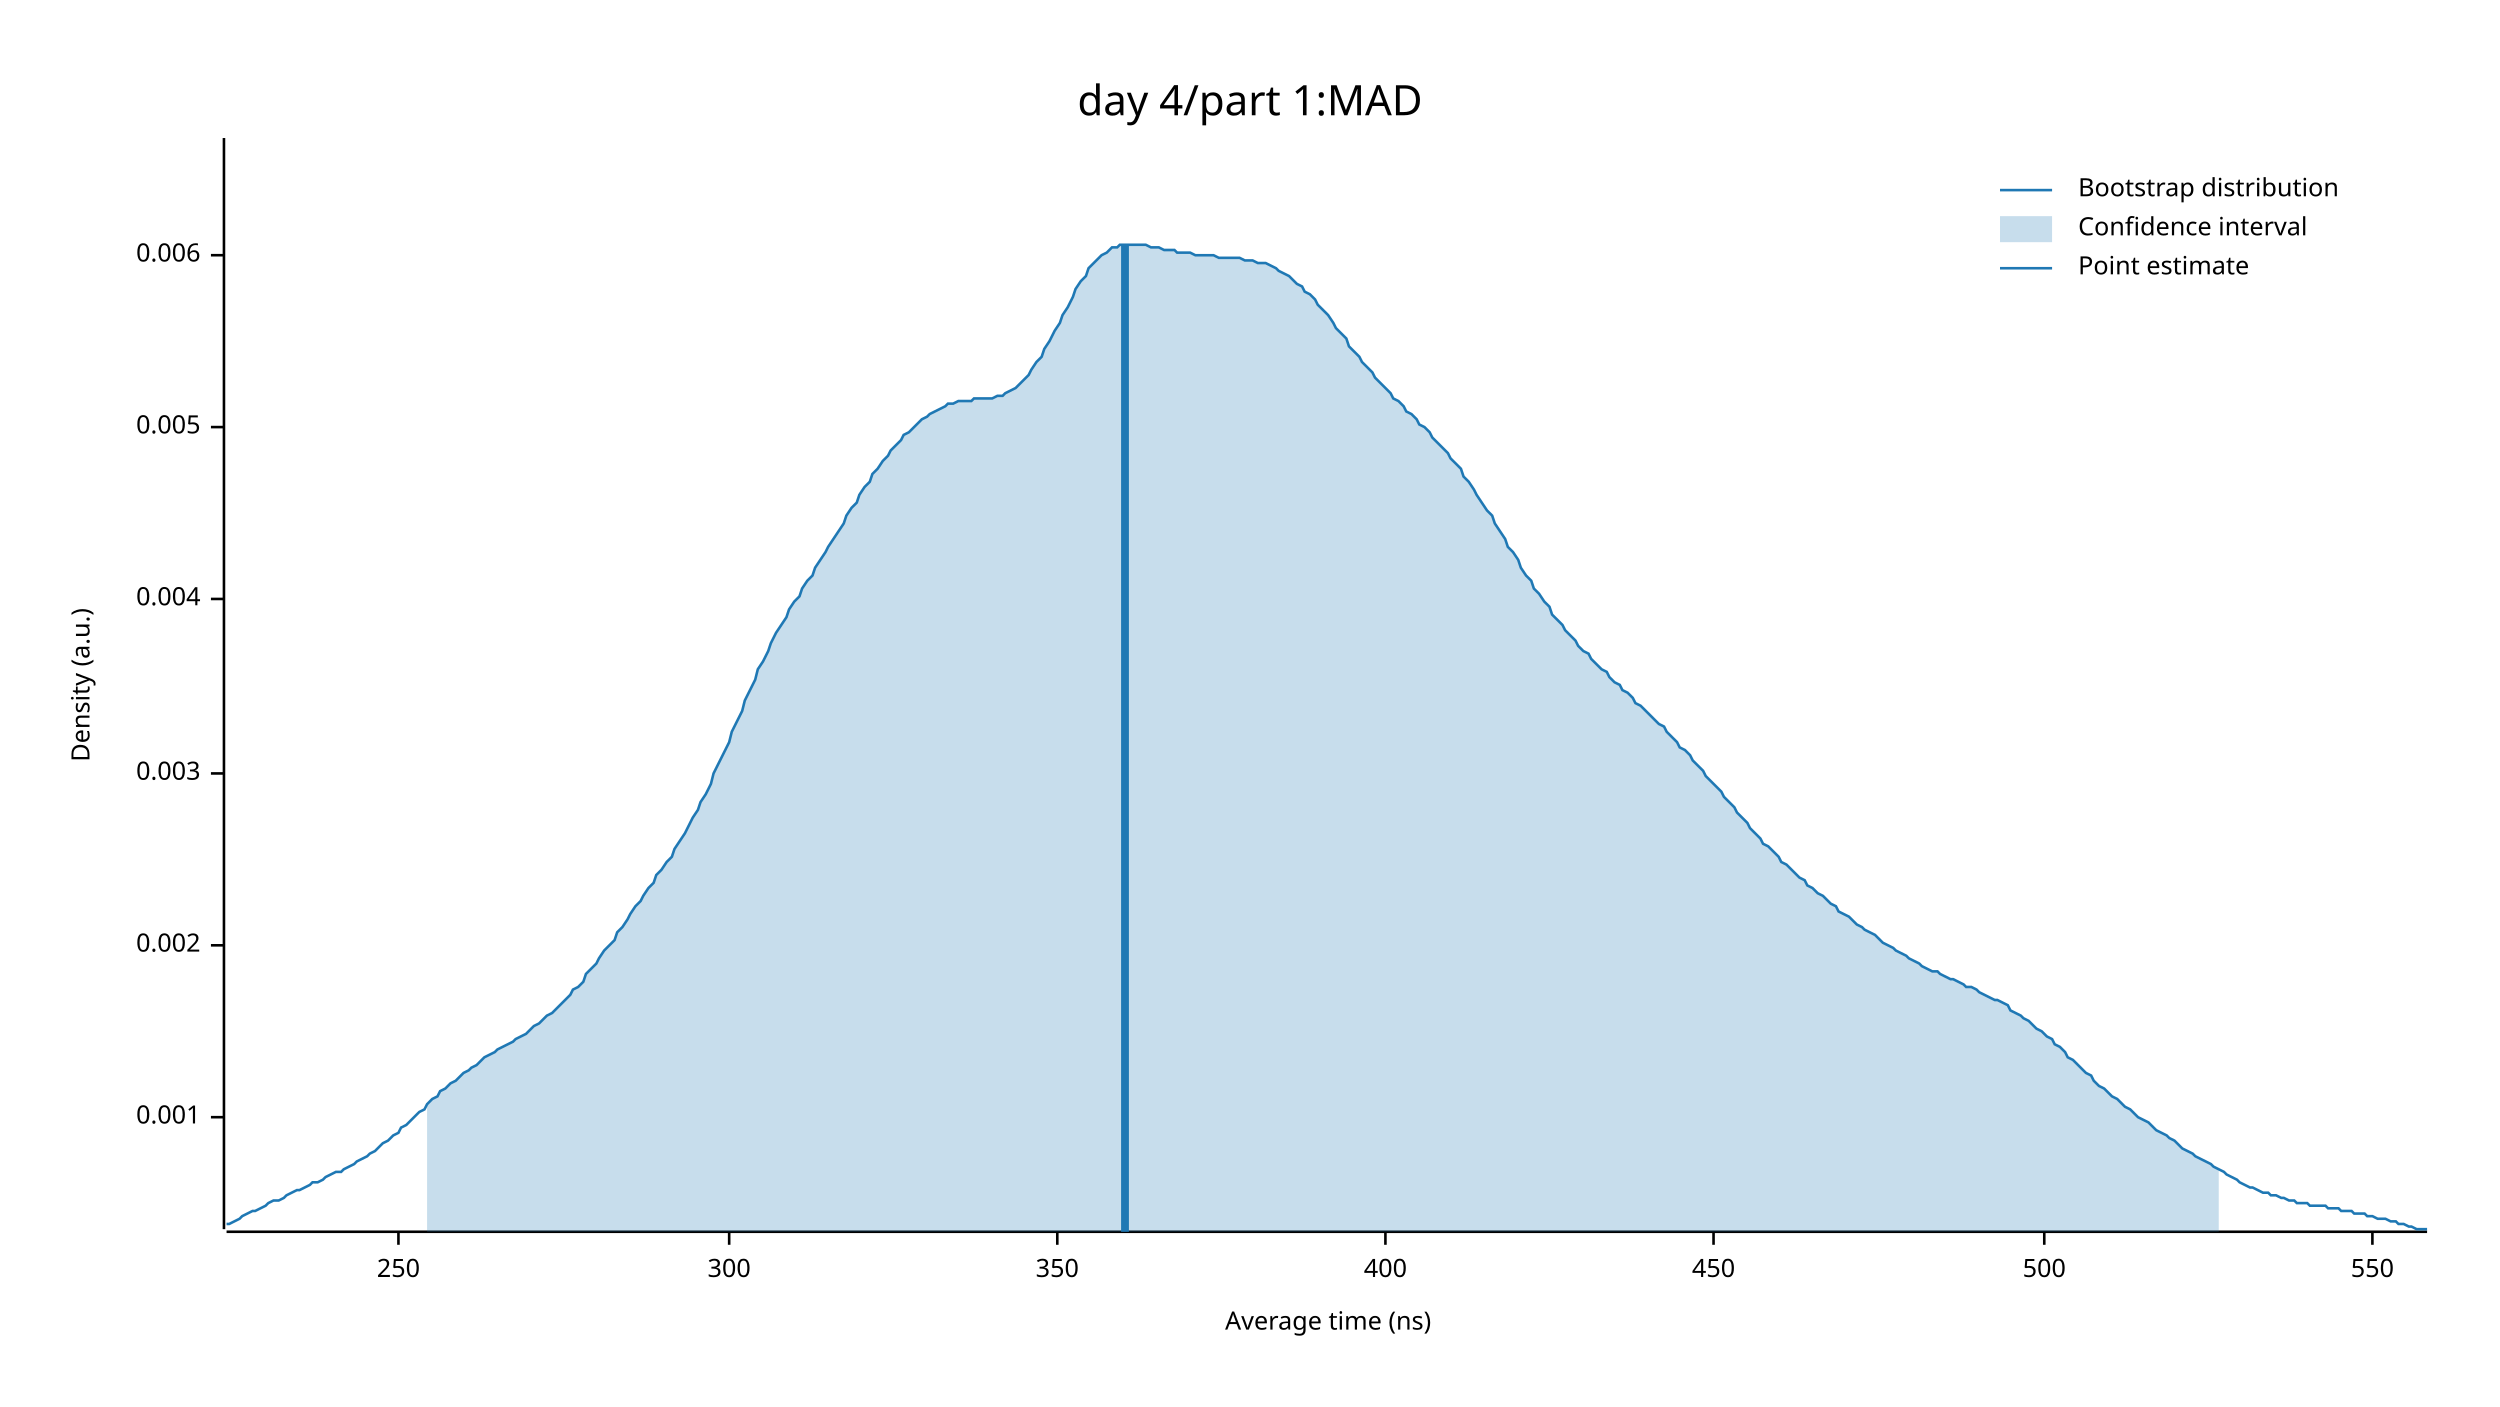
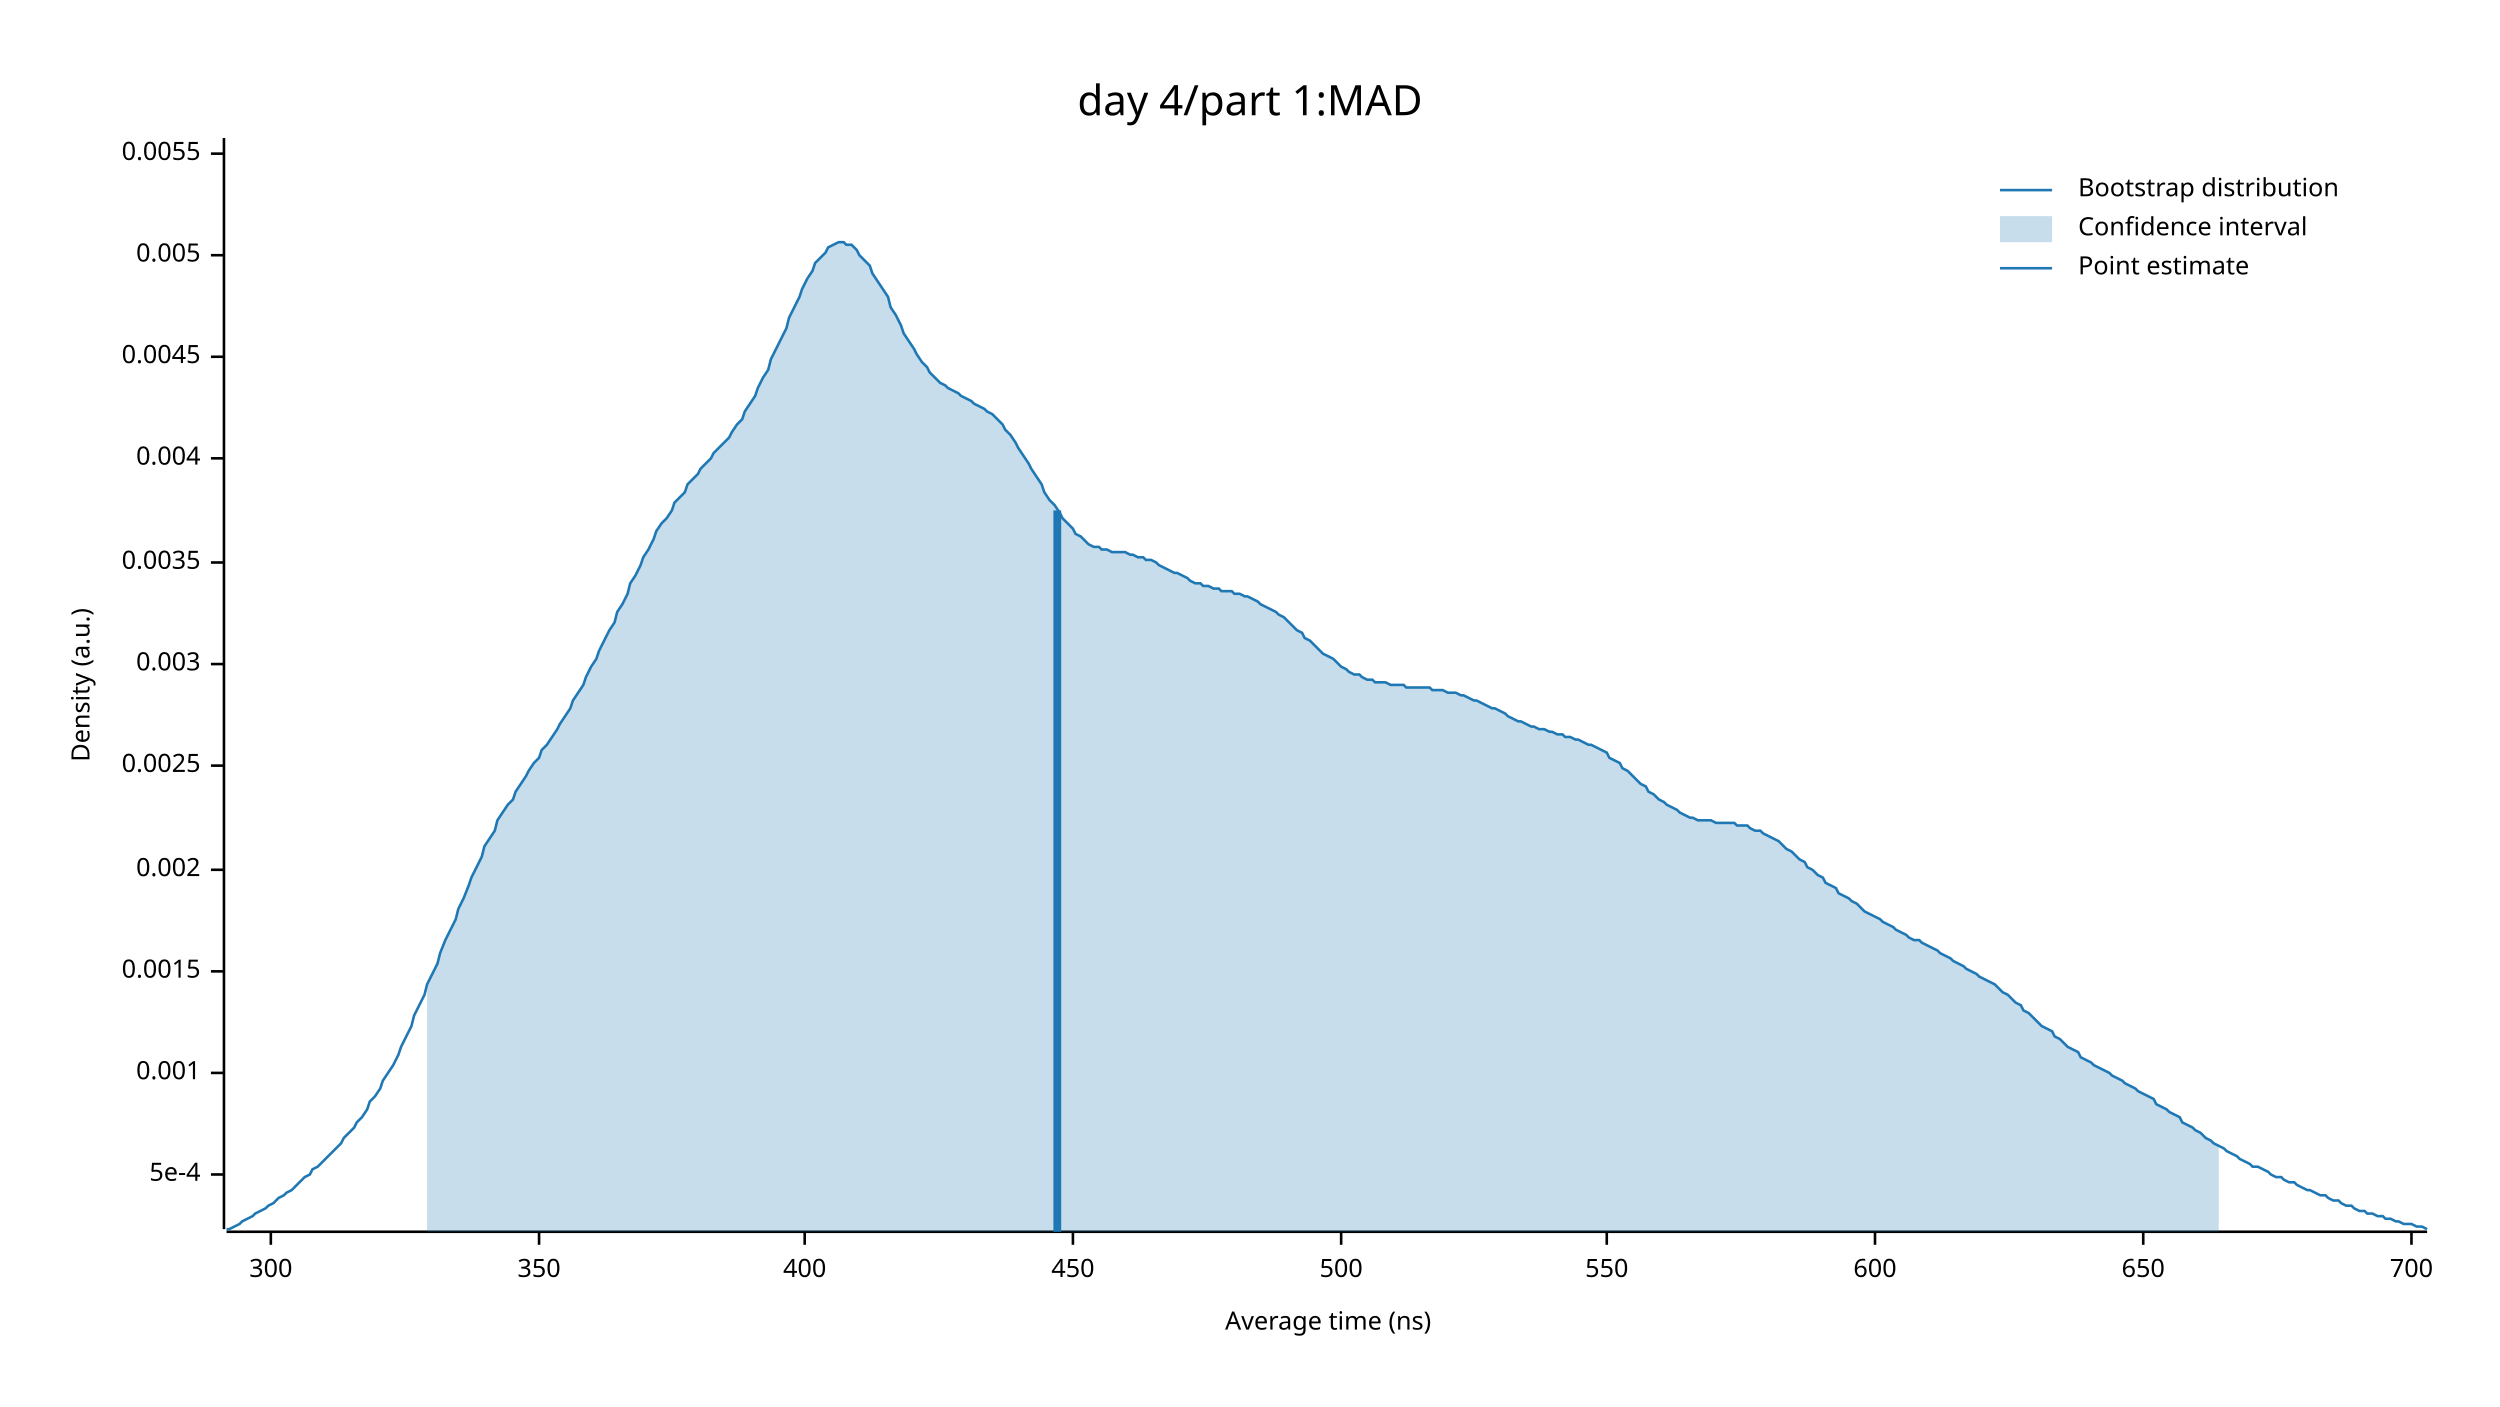
<svg xmlns="http://www.w3.org/2000/svg" width="960" height="540" viewBox="0 0 960 540">
  <text x="480" y="32" dy="0.76em" text-anchor="middle" font-family="sans-serif" font-size="16.129" opacity="1" fill="#000000">
day 4/part 1:MAD
</text>
  <text x="27" y="263" dy="0.76em" text-anchor="middle" font-family="sans-serif" font-size="9.677" opacity="1" fill="#000000" transform="rotate(270, 27, 263)">
Density (a.u.)
</text>
  <text x="510" y="513" dy="-0.5ex" text-anchor="middle" font-family="sans-serif" font-size="9.677" opacity="1" fill="#000000">
Average time (ns)
</text>
  <polyline fill="none" opacity="1" stroke="#000000" stroke-width="1" points="86,53 86,472 " />
-   <text x="77" y="429" dy="0.5ex" text-anchor="end" font-family="sans-serif" font-size="9.677" opacity="1" fill="#000000">
+   <text x="77" y="451" dy="0.5ex" text-anchor="end" font-family="sans-serif" font-size="9.677" opacity="1" fill="#000000">
+ 5e-4
+ </text>
+   <polyline fill="none" opacity="1" stroke="#000000" stroke-width="1" points="81,451 86,451 " />
+   <text x="77" y="412" dy="0.5ex" text-anchor="end" font-family="sans-serif" font-size="9.677" opacity="1" fill="#000000">
0.001
</text>
-   <polyline fill="none" opacity="1" stroke="#000000" stroke-width="1" points="81,429 86,429 " />
-   <text x="77" y="363" dy="0.5ex" text-anchor="end" font-family="sans-serif" font-size="9.677" opacity="1" fill="#000000">
+   <polyline fill="none" opacity="1" stroke="#000000" stroke-width="1" points="81,412 86,412 " />
+   <text x="77" y="373" dy="0.5ex" text-anchor="end" font-family="sans-serif" font-size="9.677" opacity="1" fill="#000000">
+ 0.0015
+ </text>
+   <polyline fill="none" opacity="1" stroke="#000000" stroke-width="1" points="81,373 86,373 " />
+   <text x="77" y="334" dy="0.5ex" text-anchor="end" font-family="sans-serif" font-size="9.677" opacity="1" fill="#000000">
0.002
</text>
-   <polyline fill="none" opacity="1" stroke="#000000" stroke-width="1" points="81,363 86,363 " />
-   <text x="77" y="297" dy="0.5ex" text-anchor="end" font-family="sans-serif" font-size="9.677" opacity="1" fill="#000000">
+   <polyline fill="none" opacity="1" stroke="#000000" stroke-width="1" points="81,334 86,334 " />
+   <text x="77" y="294" dy="0.5ex" text-anchor="end" font-family="sans-serif" font-size="9.677" opacity="1" fill="#000000">
+ 0.0025
+ </text>
+   <polyline fill="none" opacity="1" stroke="#000000" stroke-width="1" points="81,294 86,294 " />
+   <text x="77" y="255" dy="0.5ex" text-anchor="end" font-family="sans-serif" font-size="9.677" opacity="1" fill="#000000">
0.003
</text>
-   <polyline fill="none" opacity="1" stroke="#000000" stroke-width="1" points="81,297 86,297 " />
-   <text x="77" y="230" dy="0.5ex" text-anchor="end" font-family="sans-serif" font-size="9.677" opacity="1" fill="#000000">
+   <polyline fill="none" opacity="1" stroke="#000000" stroke-width="1" points="81,255 86,255 " />
+   <text x="77" y="216" dy="0.5ex" text-anchor="end" font-family="sans-serif" font-size="9.677" opacity="1" fill="#000000">
+ 0.0035
+ </text>
+   <polyline fill="none" opacity="1" stroke="#000000" stroke-width="1" points="81,216 86,216 " />
+   <text x="77" y="176" dy="0.5ex" text-anchor="end" font-family="sans-serif" font-size="9.677" opacity="1" fill="#000000">
0.004
</text>
-   <polyline fill="none" opacity="1" stroke="#000000" stroke-width="1" points="81,230 86,230 " />
-   <text x="77" y="164" dy="0.5ex" text-anchor="end" font-family="sans-serif" font-size="9.677" opacity="1" fill="#000000">
+   <polyline fill="none" opacity="1" stroke="#000000" stroke-width="1" points="81,176 86,176 " />
+   <text x="77" y="137" dy="0.5ex" text-anchor="end" font-family="sans-serif" font-size="9.677" opacity="1" fill="#000000">
+ 0.0045
+ </text>
+   <polyline fill="none" opacity="1" stroke="#000000" stroke-width="1" points="81,137 86,137 " />
+   <text x="77" y="98" dy="0.5ex" text-anchor="end" font-family="sans-serif" font-size="9.677" opacity="1" fill="#000000">
0.005
</text>
-   <polyline fill="none" opacity="1" stroke="#000000" stroke-width="1" points="81,164 86,164 " />
-   <text x="77" y="98" dy="0.5ex" text-anchor="end" font-family="sans-serif" font-size="9.677" opacity="1" fill="#000000">
- 0.006
+   <polyline fill="none" opacity="1" stroke="#000000" stroke-width="1" points="81,98 86,98 " />
+   <text x="77" y="59" dy="0.5ex" text-anchor="end" font-family="sans-serif" font-size="9.677" opacity="1" fill="#000000">
+ 0.0055
</text>
-   <polyline fill="none" opacity="1" stroke="#000000" stroke-width="1" points="81,98 86,98 " />
+   <polyline fill="none" opacity="1" stroke="#000000" stroke-width="1" points="81,59 86,59 " />
  <polyline fill="none" opacity="1" stroke="#000000" stroke-width="1" points="87,473 932,473 " />
-   <text x="153" y="483" dy="0.76em" text-anchor="middle" font-family="sans-serif" font-size="9.677" opacity="1" fill="#000000">
- 250
- </text>
-   <polyline fill="none" opacity="1" stroke="#000000" stroke-width="1" points="153,473 153,478 " />
-   <text x="280" y="483" dy="0.76em" text-anchor="middle" font-family="sans-serif" font-size="9.677" opacity="1" fill="#000000">
+   <text x="104" y="483" dy="0.76em" text-anchor="middle" font-family="sans-serif" font-size="9.677" opacity="1" fill="#000000">
300
</text>
-   <polyline fill="none" opacity="1" stroke="#000000" stroke-width="1" points="280,473 280,478 " />
-   <text x="406" y="483" dy="0.76em" text-anchor="middle" font-family="sans-serif" font-size="9.677" opacity="1" fill="#000000">
+   <polyline fill="none" opacity="1" stroke="#000000" stroke-width="1" points="104,473 104,478 " />
+   <text x="207" y="483" dy="0.76em" text-anchor="middle" font-family="sans-serif" font-size="9.677" opacity="1" fill="#000000">
350
</text>
-   <polyline fill="none" opacity="1" stroke="#000000" stroke-width="1" points="406,473 406,478 " />
-   <text x="532" y="483" dy="0.76em" text-anchor="middle" font-family="sans-serif" font-size="9.677" opacity="1" fill="#000000">
+   <polyline fill="none" opacity="1" stroke="#000000" stroke-width="1" points="207,473 207,478 " />
+   <text x="309" y="483" dy="0.76em" text-anchor="middle" font-family="sans-serif" font-size="9.677" opacity="1" fill="#000000">
400
</text>
-   <polyline fill="none" opacity="1" stroke="#000000" stroke-width="1" points="532,473 532,478 " />
-   <text x="658" y="483" dy="0.76em" text-anchor="middle" font-family="sans-serif" font-size="9.677" opacity="1" fill="#000000">
+   <polyline fill="none" opacity="1" stroke="#000000" stroke-width="1" points="309,473 309,478 " />
+   <text x="412" y="483" dy="0.76em" text-anchor="middle" font-family="sans-serif" font-size="9.677" opacity="1" fill="#000000">
450
</text>
-   <polyline fill="none" opacity="1" stroke="#000000" stroke-width="1" points="658,473 658,478 " />
-   <text x="785" y="483" dy="0.76em" text-anchor="middle" font-family="sans-serif" font-size="9.677" opacity="1" fill="#000000">
+   <polyline fill="none" opacity="1" stroke="#000000" stroke-width="1" points="412,473 412,478 " />
+   <text x="515" y="483" dy="0.76em" text-anchor="middle" font-family="sans-serif" font-size="9.677" opacity="1" fill="#000000">
500
</text>
-   <polyline fill="none" opacity="1" stroke="#000000" stroke-width="1" points="785,473 785,478 " />
-   <text x="911" y="483" dy="0.76em" text-anchor="middle" font-family="sans-serif" font-size="9.677" opacity="1" fill="#000000">
+   <polyline fill="none" opacity="1" stroke="#000000" stroke-width="1" points="515,473 515,478 " />
+   <text x="617" y="483" dy="0.76em" text-anchor="middle" font-family="sans-serif" font-size="9.677" opacity="1" fill="#000000">
550
</text>
-   <polyline fill="none" opacity="1" stroke="#000000" stroke-width="1" points="911,473 911,478 " />
-   <polyline fill="none" opacity="1" stroke="#1F78B4" stroke-width="1" points="87,470 88,470 90,469 92,468 93,467 95,466 97,465 98,465 100,464 102,463 103,462 105,461 107,461 109,460 110,459 112,458 114,457 115,457 117,456 119,455 120,454 122,454 124,453 125,452 127,451 129,450 131,450 132,449 134,448 136,447 137,446 139,445 141,444 142,443 144,442 146,440 147,439 149,438 151,436 153,435 154,433 156,432 158,430 159,429 161,427 163,426 164,424 166,422 168,421 169,419 171,418 173,416 175,415 176,414 178,412 180,411 181,410 183,409 185,407 186,406 188,405 190,404 191,403 193,402 195,401 197,400 198,399 200,398 202,397 203,396 205,394 207,393 208,392 210,390 212,389 214,387 215,386 217,384 219,382 220,380 222,379 224,377 225,374 227,372 229,370 230,368 232,365 234,363 236,361 237,358 239,356 241,353 242,351 244,348 246,346 247,344 249,341 251,339 252,336 254,334 256,331 258,329 259,326 261,323 263,320 264,318 266,314 268,311 269,308 271,305 273,301 274,297 276,293 278,289 280,285 281,281 283,277 285,273 286,269 288,265 290,261 291,257 293,254 295,250 296,247 298,243 300,240 302,237 303,234 305,231 307,229 308,226 310,223 312,221 313,218 315,215 317,212 318,210 320,207 322,204 324,201 325,198 327,195 329,193 330,190 332,187 334,185 335,182 337,180 339,177 341,175 342,173 344,171 346,169 347,167 349,166 351,164 352,163 354,161 356,160 357,159 359,158 361,157 363,156 364,155 366,155 368,154 369,154 371,154 373,154 374,153 376,153 378,153 379,153 381,153 383,152 385,152 386,151 388,150 390,149 391,148 393,146 395,144 396,142 398,139 400,137 401,134 403,131 405,127 407,124 408,121 410,118 412,114 413,111 415,108 417,106 418,103 420,101 422,99 423,98 425,97 427,95 429,95 430,94 432,94 434,94 435,94 437,94 439,94 440,94 442,95 444,95 445,95 447,96 449,96 451,96 452,97 454,97 456,97 457,97 459,98 461,98 462,98 464,98 466,98 468,99 469,99 471,99 473,99 474,99 476,99 478,100 479,100 481,100 483,101 484,101 486,101 488,102 490,103 491,104 493,105 495,106 496,107 498,109 500,110 501,112 503,113 505,115 506,117 508,119 510,121 512,124 513,126 515,128 517,130 518,133 520,135 522,137 523,139 525,141 527,143 528,145 530,147 532,149 534,151 535,153 537,154 539,156 540,158 542,159 544,161 545,163 547,164 549,166 550,168 552,170 554,172 556,174 557,176 559,178 561,180 562,183 564,185 566,188 567,190 569,193 571,196 573,198 574,201 576,204 578,207 579,210 581,212 583,215 584,218 586,221 588,223 589,226 591,228 593,231 595,233 596,236 598,238 600,240 601,242 603,244 605,246 606,248 608,250 610,251 611,253 613,255 615,257 617,258 618,260 620,262 622,263 623,265 625,266 627,268 628,270 630,271 632,273 633,274 635,276 637,278 639,279 640,281 642,283 644,285 645,287 647,288 649,290 650,292 652,294 654,296 655,298 657,300 659,302 661,304 662,306 664,308 666,310 667,312 669,314 671,316 672,318 674,320 676,322 677,324 679,325 681,327 683,329 684,331 686,332 688,334 689,335 691,337 693,338 694,340 696,341 698,343 700,344 701,345 703,347 705,348 706,350 708,351 710,352 711,353 713,355 715,356 716,357 718,358 720,359 722,361 723,362 725,363 727,364 728,365 730,366 732,367 733,368 735,369 737,370 738,371 740,372 742,373 744,373 745,374 747,375 749,376 750,376 752,377 754,378 755,379 757,379 759,380 760,381 762,382 764,383 766,384 767,384 769,385 771,386 772,388 774,389 776,390 777,391 779,392 781,394 782,395 784,396 786,398 788,399 789,401 791,402 793,404 794,406 796,407 798,409 799,410 801,412 803,413 804,415 806,417 808,418 810,420 811,421 813,422 815,424 816,425 818,426 820,428 821,429 823,430 825,431 827,433 828,434 830,435 832,436 833,437 835,438 837,440 838,441 840,442 842,443 843,444 845,445 847,446 849,447 850,448 852,449 854,450 855,451 857,452 859,453 860,454 862,455 864,456 865,456 867,457 869,458 871,458 872,459 874,459 876,460 877,460 879,461 881,461 882,462 884,462 886,462 887,463 889,463 891,463 893,463 894,464 896,464 898,464 899,465 901,465 903,465 904,466 906,466 908,466 909,467 911,467 913,468 915,468 916,468 918,469 920,469 921,470 923,470 925,471 926,471 928,472 930,472 932,472 " />
-   <polygon opacity="0.25" fill="#1F78B4" points="164,424 166,422 168,421 169,419 171,418 173,416 175,415 176,414 178,412 180,411 181,410 183,409 185,407 186,406 188,405 190,404 191,403 193,402 195,401 197,400 198,399 200,398 202,397 203,396 205,394 207,393 208,392 210,390 212,389 214,387 215,386 217,384 219,382 220,380 222,379 224,377 225,374 227,372 229,370 230,368 232,365 234,363 236,361 237,358 239,356 241,353 242,351 244,348 246,346 247,344 249,341 251,339 252,336 254,334 256,331 258,329 259,326 261,323 263,320 264,318 266,314 268,311 269,308 271,305 273,301 274,297 276,293 278,289 280,285 281,281 283,277 285,273 286,269 288,265 290,261 291,257 293,254 295,250 296,247 298,243 300,240 302,237 303,234 305,231 307,229 308,226 310,223 312,221 313,218 315,215 317,212 318,210 320,207 322,204 324,201 325,198 327,195 329,193 330,190 332,187 334,185 335,182 337,180 339,177 341,175 342,173 344,171 346,169 347,167 349,166 351,164 352,163 354,161 356,160 357,159 359,158 361,157 363,156 364,155 366,155 368,154 369,154 371,154 373,154 374,153 376,153 378,153 379,153 381,153 383,152 385,152 386,151 388,150 390,149 391,148 393,146 395,144 396,142 398,139 400,137 401,134 403,131 405,127 407,124 408,121 410,118 412,114 413,111 415,108 417,106 418,103 420,101 422,99 423,98 425,97 427,95 429,95 430,94 432,94 434,94 435,94 437,94 439,94 440,94 442,95 444,95 445,95 447,96 449,96 451,96 452,97 454,97 456,97 457,97 459,98 461,98 462,98 464,98 466,98 468,99 469,99 471,99 473,99 474,99 476,99 478,100 479,100 481,100 483,101 484,101 486,101 488,102 490,103 491,104 493,105 495,106 496,107 498,109 500,110 501,112 503,113 505,115 506,117 508,119 510,121 512,124 513,126 515,128 517,130 518,133 520,135 522,137 523,139 525,141 527,143 528,145 530,147 532,149 534,151 535,153 537,154 539,156 540,158 542,159 544,161 545,163 547,164 549,166 550,168 552,170 554,172 556,174 557,176 559,178 561,180 562,183 564,185 566,188 567,190 569,193 571,196 573,198 574,201 576,204 578,207 579,210 581,212 583,215 584,218 586,221 588,223 589,226 591,228 593,231 595,233 596,236 598,238 600,240 601,242 603,244 605,246 606,248 608,250 610,251 611,253 613,255 615,257 617,258 618,260 620,262 622,263 623,265 625,266 627,268 628,270 630,271 632,273 633,274 635,276 637,278 639,279 640,281 642,283 644,285 645,287 647,288 649,290 650,292 652,294 654,296 655,298 657,300 659,302 661,304 662,306 664,308 666,310 667,312 669,314 671,316 672,318 674,320 676,322 677,324 679,325 681,327 683,329 684,331 686,332 688,334 689,335 691,337 693,338 694,340 696,341 698,343 700,344 701,345 703,347 705,348 706,350 708,351 710,352 711,353 713,355 715,356 716,357 718,358 720,359 722,361 723,362 725,363 727,364 728,365 730,366 732,367 733,368 735,369 737,370 738,371 740,372 742,373 744,373 745,374 747,375 749,376 750,376 752,377 754,378 755,379 757,379 759,380 760,381 762,382 764,383 766,384 767,384 769,385 771,386 772,388 774,389 776,390 777,391 779,392 781,394 782,395 784,396 786,398 788,399 789,401 791,402 793,404 794,406 796,407 798,409 799,410 801,412 803,413 804,415 806,417 808,418 810,420 811,421 813,422 815,424 816,425 818,426 820,428 821,429 823,430 825,431 827,433 828,434 830,435 832,436 833,437 835,438 837,440 838,441 840,442 842,443 843,444 845,445 847,446 849,447 850,448 852,449 852,473 164,473 " />
-   <polyline fill="none" opacity="1" stroke="#1F78B4" stroke-width="3" points="432,473 432,94 " />
+   <polyline fill="none" opacity="1" stroke="#000000" stroke-width="1" points="617,473 617,478 " />
+   <text x="720" y="483" dy="0.76em" text-anchor="middle" font-family="sans-serif" font-size="9.677" opacity="1" fill="#000000">
+ 600
+ </text>
+   <polyline fill="none" opacity="1" stroke="#000000" stroke-width="1" points="720,473 720,478 " />
+   <text x="823" y="483" dy="0.76em" text-anchor="middle" font-family="sans-serif" font-size="9.677" opacity="1" fill="#000000">
+ 650
+ </text>
+   <polyline fill="none" opacity="1" stroke="#000000" stroke-width="1" points="823,473 823,478 " />
+   <text x="926" y="483" dy="0.76em" text-anchor="middle" font-family="sans-serif" font-size="9.677" opacity="1" fill="#000000">
+ 700
+ </text>
+   <polyline fill="none" opacity="1" stroke="#000000" stroke-width="1" points="926,473 926,478 " />
+   <polyline fill="none" opacity="1" stroke="#1F78B4" stroke-width="1" points="87,472 88,472 90,471 92,470 93,469 95,468 97,467 98,466 100,465 102,464 103,463 105,462 107,460 109,459 110,458 112,457 114,455 115,454 117,452 119,451 120,449 122,448 124,446 125,445 127,443 129,441 131,439 132,437 134,435 136,433 137,431 139,429 141,426 142,423 144,421 146,418 147,415 149,412 151,409 153,405 154,402 156,398 158,394 159,390 161,386 163,382 164,378 166,374 168,370 169,366 171,361 173,357 175,353 176,349 178,345 180,340 181,337 183,333 185,329 186,325 188,322 190,319 191,315 193,312 195,309 197,307 198,304 200,301 202,298 203,296 205,293 207,291 208,288 210,286 212,283 214,280 215,278 217,275 219,272 220,269 222,266 224,263 225,260 227,256 229,253 230,250 232,246 234,242 236,239 237,235 239,232 241,228 242,224 244,221 246,217 247,214 249,211 251,207 252,204 254,201 256,199 258,196 259,193 261,191 263,189 264,186 266,184 268,182 269,180 271,178 273,176 274,174 276,172 278,170 280,168 281,166 283,163 285,161 286,158 288,155 290,152 291,149 293,145 295,142 296,138 298,134 300,130 302,126 303,122 305,118 307,114 308,111 310,107 312,104 313,101 315,99 317,97 318,95 320,94 322,93 324,93 325,94 327,94 329,96 330,98 332,100 334,102 335,105 337,108 339,111 341,114 342,118 344,121 346,125 347,128 349,131 351,134 352,136 354,139 356,141 357,143 359,145 361,147 363,148 364,149 366,150 368,151 369,152 371,153 373,154 374,155 376,156 378,157 379,158 381,159 383,161 385,163 386,165 388,167 390,170 391,172 393,175 395,178 396,180 398,183 400,186 401,189 403,192 405,194 407,197 408,199 410,201 412,203 413,205 415,206 417,208 418,209 420,210 422,210 423,211 425,211 427,212 429,212 430,212 432,212 434,213 435,213 437,214 439,214 440,215 442,215 444,216 445,217 447,218 449,219 451,220 452,220 454,221 456,222 457,223 459,224 461,224 462,225 464,225 466,226 468,226 469,227 471,227 473,227 474,228 476,228 478,229 479,229 481,230 483,231 484,232 486,233 488,234 490,235 491,236 493,237 495,239 496,240 498,242 500,243 501,245 503,246 505,248 506,249 508,251 510,252 512,253 513,254 515,256 517,257 518,258 520,259 522,259 523,260 525,261 527,261 528,262 530,262 532,262 534,263 535,263 537,263 539,263 540,264 542,264 544,264 545,264 547,264 549,264 550,265 552,265 554,265 556,266 557,266 559,266 561,267 562,267 564,268 566,269 567,269 569,270 571,271 573,272 574,272 576,273 578,274 579,275 581,276 583,277 584,277 586,278 588,279 589,279 591,280 593,280 595,281 596,281 598,282 600,282 601,283 603,283 605,284 606,284 608,285 610,286 611,286 613,287 615,288 617,289 618,291 620,292 622,293 623,295 625,296 627,298 628,299 630,301 632,302 633,304 635,305 637,307 639,308 640,309 642,310 644,311 645,312 647,313 649,314 650,314 652,315 654,315 655,315 657,315 659,316 661,316 662,316 664,316 666,316 667,317 669,317 671,317 672,318 674,319 676,319 677,320 679,321 681,322 683,323 684,324 686,326 688,327 689,328 691,330 693,331 694,333 696,334 698,336 700,337 701,339 703,340 705,341 706,343 708,344 710,345 711,346 713,347 715,349 716,350 718,351 720,352 722,353 723,354 725,355 727,356 728,357 730,358 732,359 733,360 735,361 737,361 738,362 740,363 742,364 744,365 745,366 747,367 749,368 750,369 752,370 754,371 755,372 757,373 759,374 760,375 762,376 764,377 766,378 767,379 769,381 771,382 772,383 774,385 776,386 777,388 779,389 781,391 782,392 784,394 786,395 788,396 789,398 791,399 793,401 794,402 796,403 798,404 799,406 801,407 803,408 804,409 806,410 808,411 810,412 811,413 813,414 815,415 816,416 818,417 820,418 821,419 823,420 825,421 827,422 828,424 830,425 832,426 833,427 835,428 837,429 838,431 840,432 842,433 843,434 845,435 847,437 849,438 850,439 852,440 854,441 855,442 857,443 859,444 860,445 862,446 864,447 865,448 867,448 869,449 871,450 872,451 874,452 876,452 877,453 879,454 881,454 882,455 884,456 886,457 887,457 889,458 891,459 893,459 894,460 896,461 898,461 899,462 901,463 903,463 904,464 906,465 908,465 909,466 911,466 913,467 915,467 916,468 918,468 920,469 921,469 923,470 925,470 926,470 928,471 930,471 932,472 " />
+   <polygon opacity="0.25" fill="#1F78B4" points="164,378 166,374 168,370 169,366 171,361 173,357 175,353 176,349 178,345 180,340 181,337 183,333 185,329 186,325 188,322 190,319 191,315 193,312 195,309 197,307 198,304 200,301 202,298 203,296 205,293 207,291 208,288 210,286 212,283 214,280 215,278 217,275 219,272 220,269 222,266 224,263 225,260 227,256 229,253 230,250 232,246 234,242 236,239 237,235 239,232 241,228 242,224 244,221 246,217 247,214 249,211 251,207 252,204 254,201 256,199 258,196 259,193 261,191 263,189 264,186 266,184 268,182 269,180 271,178 273,176 274,174 276,172 278,170 280,168 281,166 283,163 285,161 286,158 288,155 290,152 291,149 293,145 295,142 296,138 298,134 300,130 302,126 303,122 305,118 307,114 308,111 310,107 312,104 313,101 315,99 317,97 318,95 320,94 322,93 324,93 325,94 327,94 329,96 330,98 332,100 334,102 335,105 337,108 339,111 341,114 342,118 344,121 346,125 347,128 349,131 351,134 352,136 354,139 356,141 357,143 359,145 361,147 363,148 364,149 366,150 368,151 369,152 371,153 373,154 374,155 376,156 378,157 379,158 381,159 383,161 385,163 386,165 388,167 390,170 391,172 393,175 395,178 396,180 398,183 400,186 401,189 403,192 405,194 407,197 408,199 410,201 412,203 413,205 415,206 417,208 418,209 420,210 422,210 423,211 425,211 427,212 429,212 430,212 432,212 434,213 435,213 437,214 439,214 440,215 442,215 444,216 445,217 447,218 449,219 451,220 452,220 454,221 456,222 457,223 459,224 461,224 462,225 464,225 466,226 468,226 469,227 471,227 473,227 474,228 476,228 478,229 479,229 481,230 483,231 484,232 486,233 488,234 490,235 491,236 493,237 495,239 496,240 498,242 500,243 501,245 503,246 505,248 506,249 508,251 510,252 512,253 513,254 515,256 517,257 518,258 520,259 522,259 523,260 525,261 527,261 528,262 530,262 532,262 534,263 535,263 537,263 539,263 540,264 542,264 544,264 545,264 547,264 549,264 550,265 552,265 554,265 556,266 557,266 559,266 561,267 562,267 564,268 566,269 567,269 569,270 571,271 573,272 574,272 576,273 578,274 579,275 581,276 583,277 584,277 586,278 588,279 589,279 591,280 593,280 595,281 596,281 598,282 600,282 601,283 603,283 605,284 606,284 608,285 610,286 611,286 613,287 615,288 617,289 618,291 620,292 622,293 623,295 625,296 627,298 628,299 630,301 632,302 633,304 635,305 637,307 639,308 640,309 642,310 644,311 645,312 647,313 649,314 650,314 652,315 654,315 655,315 657,315 659,316 661,316 662,316 664,316 666,316 667,317 669,317 671,317 672,318 674,319 676,319 677,320 679,321 681,322 683,323 684,324 686,326 688,327 689,328 691,330 693,331 694,333 696,334 698,336 700,337 701,339 703,340 705,341 706,343 708,344 710,345 711,346 713,347 715,349 716,350 718,351 720,352 722,353 723,354 725,355 727,356 728,357 730,358 732,359 733,360 735,361 737,361 738,362 740,363 742,364 744,365 745,366 747,367 749,368 750,369 752,370 754,371 755,372 757,373 759,374 760,375 762,376 764,377 766,378 767,379 769,381 771,382 772,383 774,385 776,386 777,388 779,389 781,391 782,392 784,394 786,395 788,396 789,398 791,399 793,401 794,402 796,403 798,404 799,406 801,407 803,408 804,409 806,410 808,411 810,412 811,413 813,414 815,415 816,416 818,417 820,418 821,419 823,420 825,421 827,422 828,424 830,425 832,426 833,427 835,428 837,429 838,431 840,432 842,433 843,434 845,435 847,437 849,438 850,439 852,440 852,473 164,473 " />
+   <polyline fill="none" opacity="1" stroke="#1F78B4" stroke-width="3" points="406,473 406,196 " />
  <text x="798" y="68" dy="0.76em" text-anchor="start" font-family="sans-serif" font-size="9.677" opacity="1" fill="#000000">
Bootstrap distribution
</text>
  <text x="798" y="83" dy="0.76em" text-anchor="start" font-family="sans-serif" font-size="9.677" opacity="1" fill="#000000">
Confidence interval
</text>
  <text x="798" y="98" dy="0.76em" text-anchor="start" font-family="sans-serif" font-size="9.677" opacity="1" fill="#000000">
Point estimate
</text>
  <polyline fill="none" opacity="1" stroke="#1F78B4" stroke-width="1" points="768,73 788,73 " />
  <rect x="768" y="83" width="20" height="10" opacity="0.25" fill="#1F78B4" stroke="none" />
  <polyline fill="none" opacity="1" stroke="#1F78B4" stroke-width="1" points="768,103 788,103 " />
</svg>
